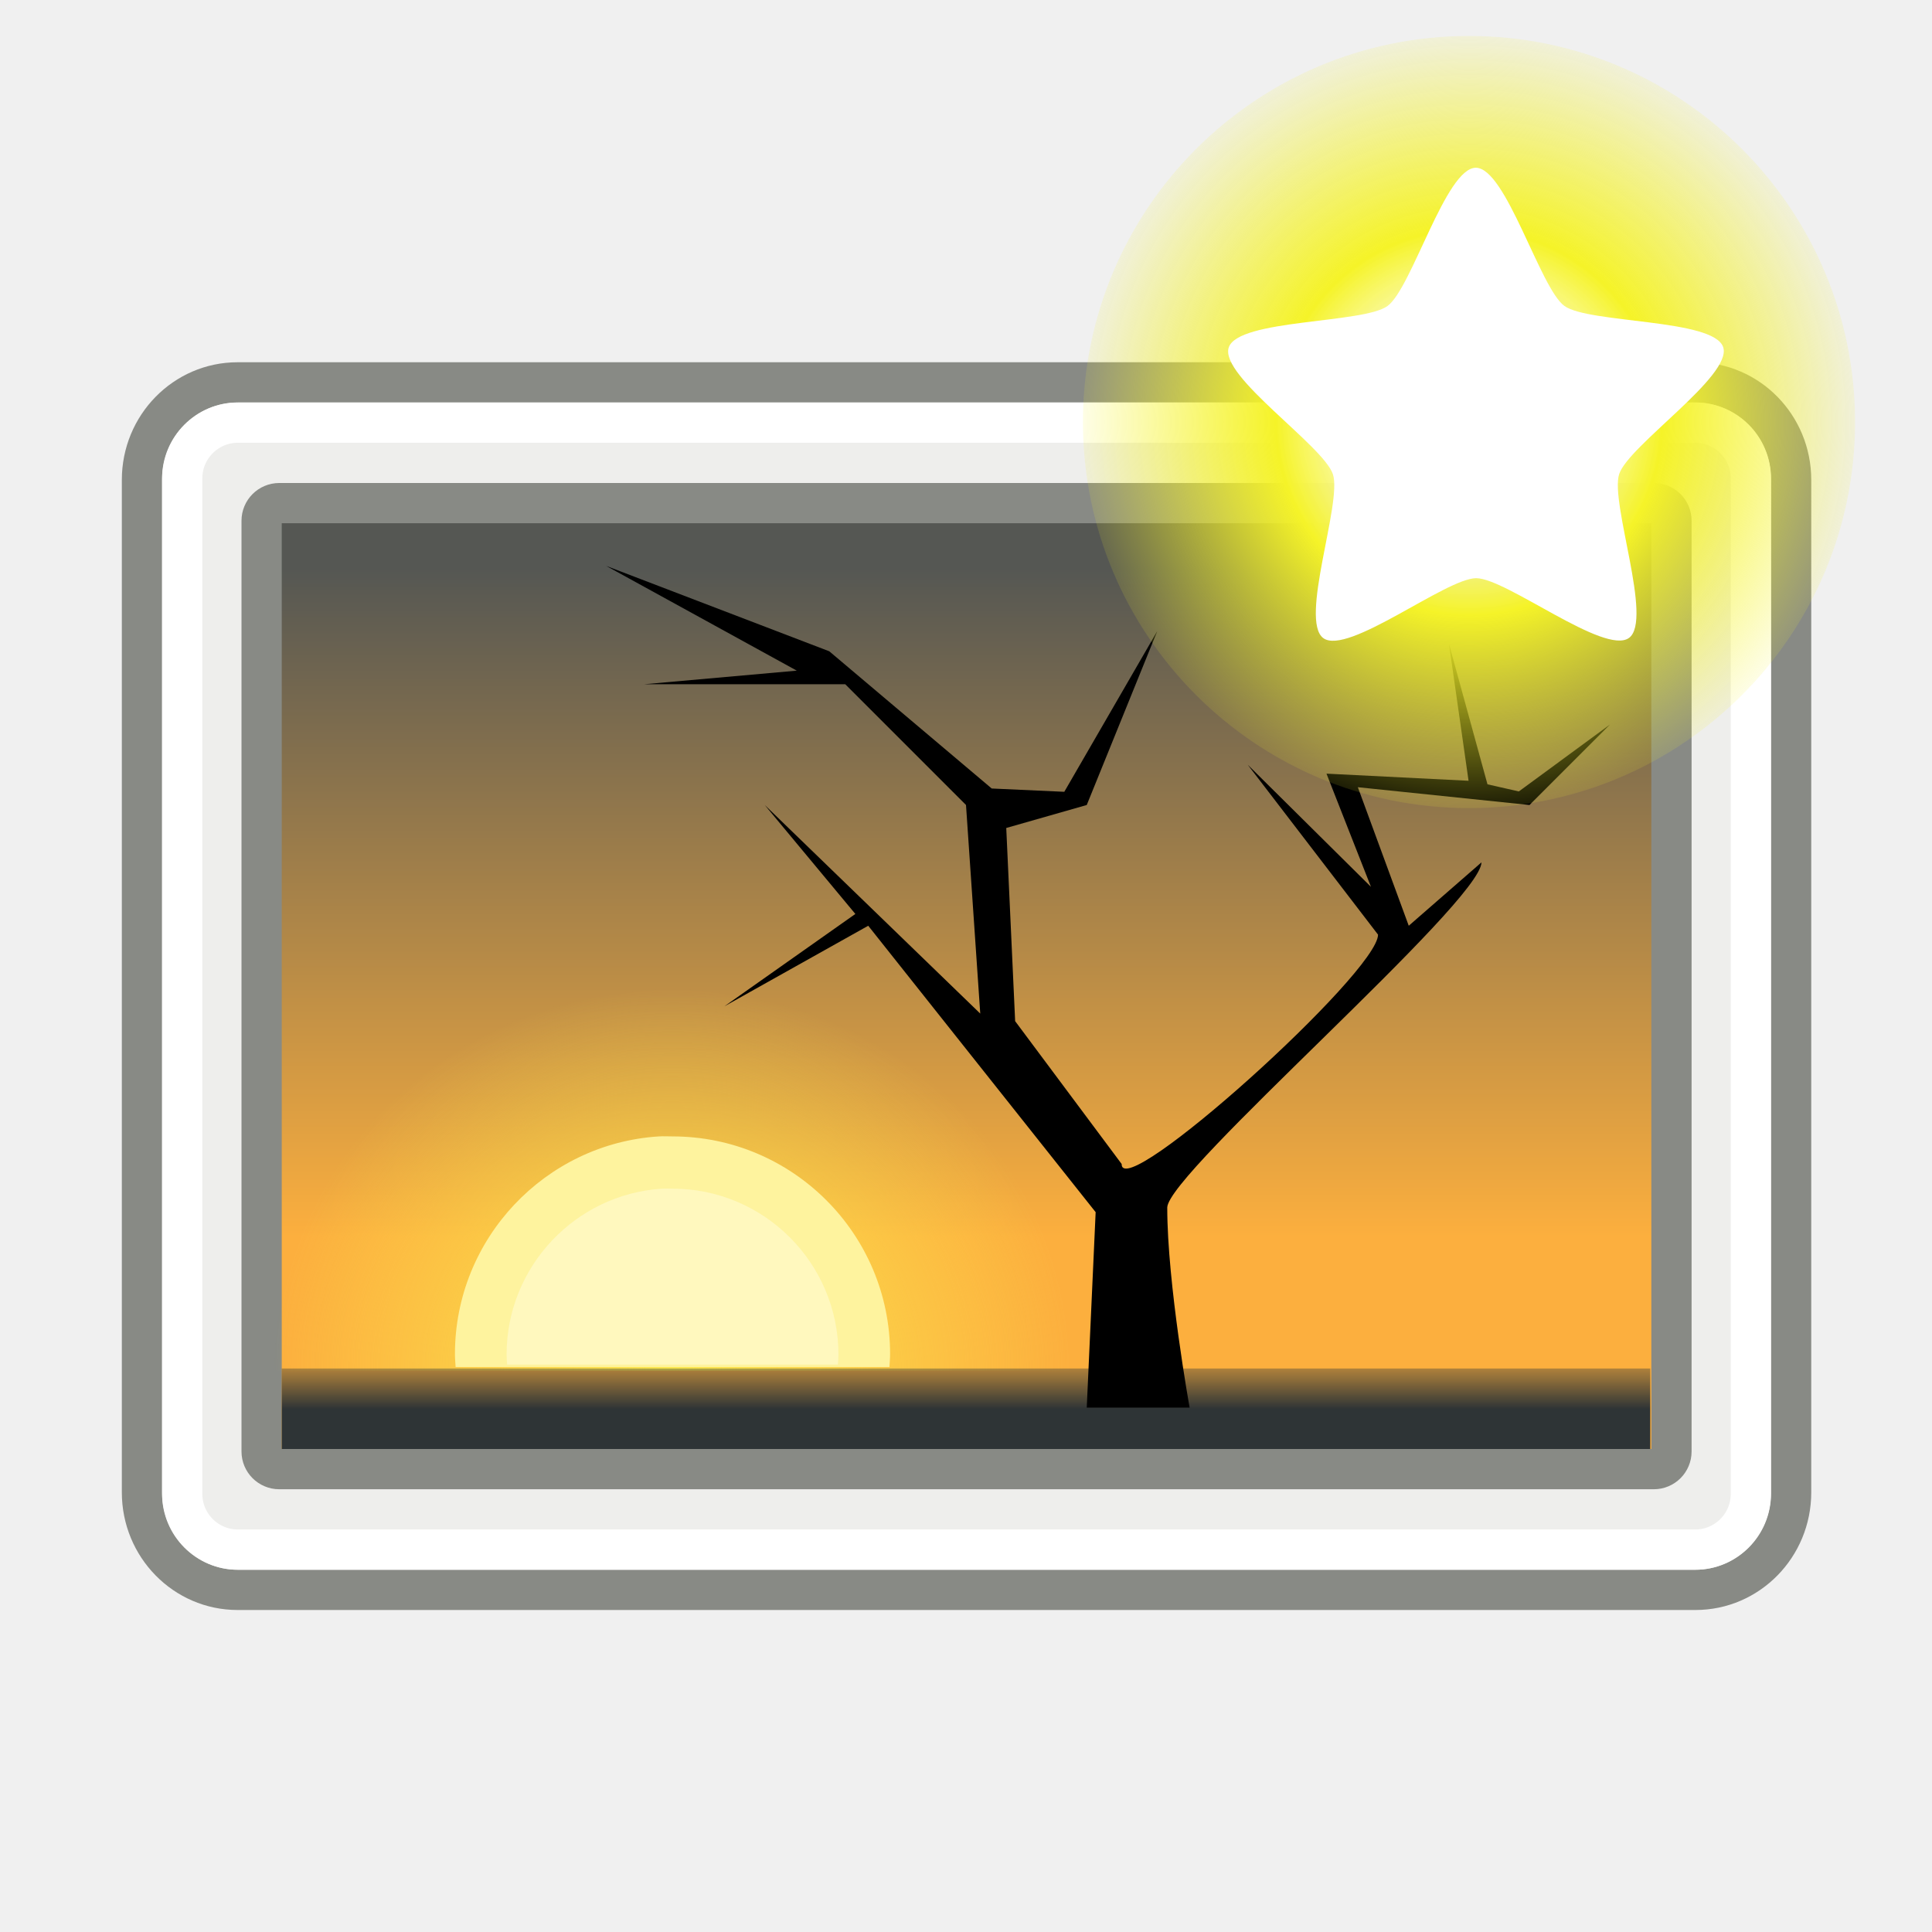
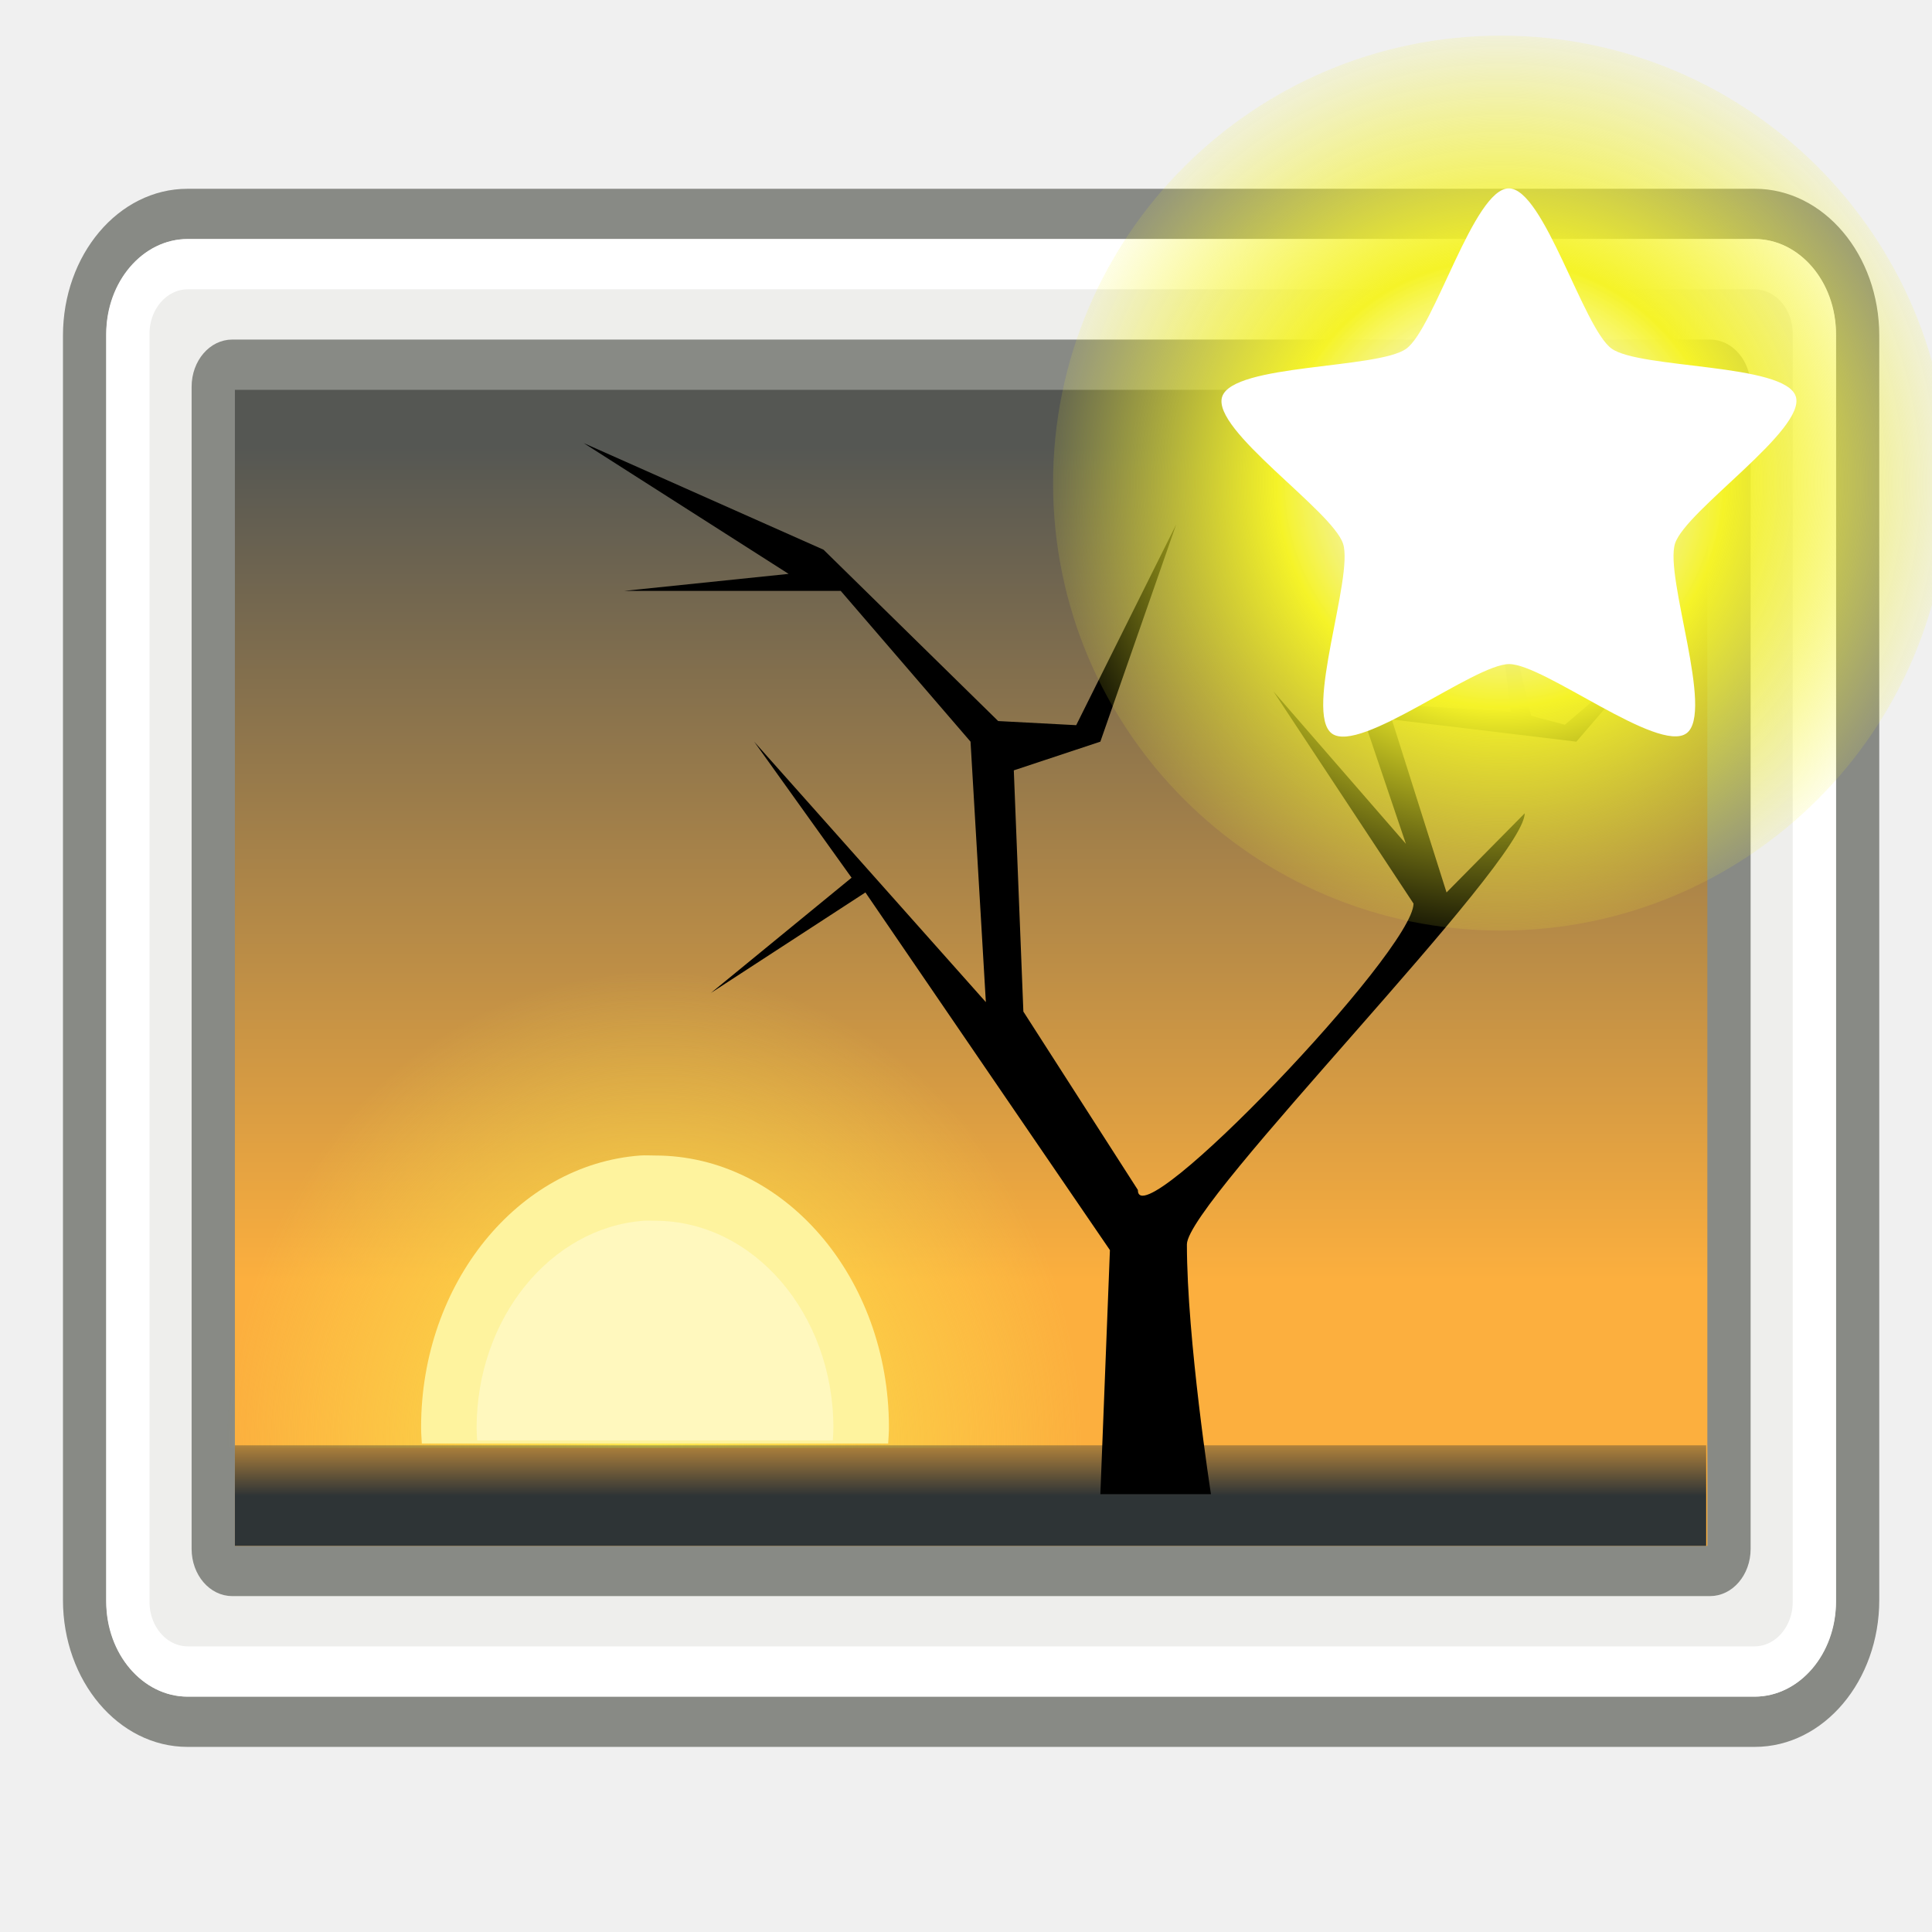
- <svg xmlns="http://www.w3.org/2000/svg" xmlns:xlink="http://www.w3.org/1999/xlink" width="48" height="48" id="svg1306" version="1.0">
-   <defs id="defs1308">
-     <linearGradient id="linearGradient3284">
-       <stop style="stop-color:#ce5c00;stop-opacity:1;" offset="0" id="stop3286" />
-       <stop style="stop-color:#f57900;stop-opacity:1" offset="1" id="stop3288" />
+ <svg xmlns="http://www.w3.org/2000/svg" xmlns:xlink="http://www.w3.org/1999/xlink" id="svg1" viewBox="0 0 60 60" version="1.0" y="0" x="0">
+   <defs id="defs12">
+     <linearGradient xlink:href="#linearGradient2065" id="linearGradient3308" gradientUnits="userSpaceOnUse" gradientTransform="translate(-14,-5)" x1="-11.986" y1="13.123" x2="-11.986" y2="29.727" />
+     <linearGradient id="linearGradient2065">
+       <stop style="stop-color:#555753" offset="0" id="stop2067" />
+       <stop style="stop-color:#fcaf3e" offset="1" id="stop2069" />
    </linearGradient>
-     <linearGradient id="linearGradient3276">
-       <stop style="stop-color:white;stop-opacity:1;" offset="0" id="stop3278" />
-       <stop style="stop-color:white;stop-opacity:0;" offset="1" id="stop3280" />
+     <radialGradient xlink:href="#linearGradient4928" id="radialGradient3305" gradientUnits="userSpaceOnUse" gradientTransform="matrix(1,-1.487184e-8,1.425535e-8,0.958546,-27.2842,-3.424027)" cx="-6.007" cy="32.837" fx="-6.007" fy="32.837" r="9.906" />
+     <linearGradient id="linearGradient4928">
+       <stop id="stop4930" offset="0" style="stop-color:#fce94f;stop-opacity:1;" />
+       <stop id="stop4932" offset="1" style="stop-color:#fce94f;stop-opacity:0;" />
    </linearGradient>
-     <linearGradient id="linearGradient3269">
-       <stop id="stop3271" offset="0" style="stop-color:#fecb81;stop-opacity:1" />
-       <stop id="stop3273" offset="1" style="stop-color:#fcaf3e;stop-opacity:1" />
-     </linearGradient>
-     <linearGradient id="linearGradient3188">
-       <stop style="stop-color:black;stop-opacity:1;" offset="0" id="stop3190" />
-       <stop style="stop-color:black;stop-opacity:0;" offset="1" id="stop3192" />
-     </linearGradient>
+     <linearGradient xlink:href="#linearGradient4616" id="linearGradient3302" gradientUnits="userSpaceOnUse" gradientTransform="translate(-50,-5)" x1="25.355" y1="34.007" x2="25.355" y2="32.409" />
    <linearGradient id="linearGradient4616">
      <stop style="stop-color:#2e3436;stop-opacity:1;" offset="0" id="stop4618" />
      <stop style="stop-color:#2e3436;stop-opacity:0;" offset="1" id="stop4620" />
    </linearGradient>
-     <linearGradient id="linearGradient4928">
-       <stop id="stop4930" offset="0" style="stop-color:#fce94f;stop-opacity:1;" />
-       <stop id="stop4932" offset="1" style="stop-color:#fce94f;stop-opacity:0;" />
+     <radialGradient xlink:href="#linearGradient2378" id="radialGradient3722" gradientUnits="userSpaceOnUse" cx="38.659" cy="9.341" fx="38.659" fy="9.341" r="8.342" />
+     <linearGradient id="linearGradient2378">
+       <stop id="stop2380" offset="0" style="stop-color:#ffffff;stop-opacity:1;" />
+       <stop style="stop-color:#fefede;stop-opacity:0.918;" offset="0.25" id="stop4146" />
+       <stop style="stop-color:#f5f328;stop-opacity:1;" offset="0.5" id="stop2386" />
+       <stop id="stop2382" offset="1" style="stop-color:#f5f32d;stop-opacity:0.122;" />
    </linearGradient>
-     <linearGradient id="linearGradient2065">
-       <stop style="stop-color:#555753" offset="0" id="stop2067" />
-       <stop style="stop-color:#fcaf3e" offset="1" id="stop2069" />
-     </linearGradient>
-     <radialGradient xlink:href="#linearGradient3188" id="radialGradient2268" gradientUnits="userSpaceOnUse" gradientTransform="matrix(1,0,0,0.194656,0,34.62977)" cx="23.812" cy="43" fx="23.812" fy="43" r="16.375" />
-     <linearGradient xlink:href="#linearGradient4616" id="linearGradient3302" gradientUnits="userSpaceOnUse" gradientTransform="translate(-50,-5)" x1="25.355" y1="34.007" x2="25.355" y2="32.409" />
-     <radialGradient xlink:href="#linearGradient4928" id="radialGradient3305" gradientUnits="userSpaceOnUse" gradientTransform="matrix(1,-1.487184e-8,1.425535e-8,0.958546,-27.2842,-3.424027)" cx="-6.007" cy="32.837" fx="-6.007" fy="32.837" r="9.906" />
-     <linearGradient xlink:href="#linearGradient2065" id="linearGradient3308" gradientUnits="userSpaceOnUse" gradientTransform="translate(-14,-5)" x1="-11.986" y1="13.123" x2="-11.986" y2="29.727" />
-     <linearGradient xlink:href="#linearGradient3269" id="linearGradient3328" gradientUnits="userSpaceOnUse" x1="22.75" y1="40.001" x2="22.75" y2="37.41" />
-     <linearGradient xlink:href="#linearGradient3284" id="linearGradient3330" gradientUnits="userSpaceOnUse" x1="17.25" y1="41.147" x2="17.25" y2="36.103" />
-     <linearGradient xlink:href="#linearGradient3276" id="linearGradient3335" gradientUnits="userSpaceOnUse" x1="18.875" y1="35.183" x2="18.875" y2="43.979" />
-     <radialGradient r="8.342" fy="9.341" fx="38.659" cy="9.341" cx="38.659" gradientUnits="userSpaceOnUse" id="radialGradient4051" xlink:href="#linearGradient2378" />
-     <radialGradient r="8.342" fy="9.341" fx="38.659" cy="9.341" cx="38.659" gradientUnits="userSpaceOnUse" id="radialGradient4028" xlink:href="#linearGradient2378" />
-     <linearGradient y2="9.688" x2="-24.75" y1="11.566" x1="-26.754" gradientUnits="userSpaceOnUse" id="linearGradient4026" xlink:href="#linearGradient3656" />
-     <linearGradient y2="14.07" x2="-28.789" y1="11.053" x1="-18.589" gradientTransform="matrix(0.9223058,0,0,0.9185751,-92.44737,1.3257)" gradientUnits="userSpaceOnUse" id="linearGradient4024" xlink:href="#linearGradient3520" />
-     <radialGradient r="7.042" fy="10.108" fx="-26.305" cy="10.108" cx="-26.305" gradientTransform="matrix(0.4073362,-0.2798276,0.7510293,1.093249,-115.1848,-8.43787)" gradientUnits="userSpaceOnUse" id="radialGradient4022" xlink:href="#linearGradient3671" />
-     <radialGradient r="17" fy="5.3" fx="4" cy="5.3" cx="4" gradientTransform="matrix(1.886026,0,0,1.176471,-3.544103,-4.235294)" gradientUnits="userSpaceOnUse" id="radialGradient4020" xlink:href="#linearGradient3741" />
-     <linearGradient y2="-22.502" x2="-62.75" y1="49.021" x1="-47.5" gradientTransform="translate(-90,0)" gradientUnits="userSpaceOnUse" id="linearGradient4018" xlink:href="#linearGradient3613" />
-     <radialGradient r="18" fy="35.357" fx="-30.25" cy="35.357" cx="-30.25" gradientTransform="matrix(3.995749,0,0,1.935037,0.62141,-31.16742)" gradientUnits="userSpaceOnUse" id="radialGradient4016" xlink:href="#linearGradient3683" />
-     <linearGradient y2="39.999" x2="25.058" y1="47.028" x1="25.058" gradientUnits="userSpaceOnUse" id="linearGradient4014" xlink:href="#linearGradient3702" />
-     <radialGradient r="2.5" fy="43.5" fx="4.993" cy="43.5" cx="4.993" gradientTransform="matrix(2.003784,0,0,1.4,-20.01187,-104.4)" gradientUnits="userSpaceOnUse" id="radialGradient4012" xlink:href="#linearGradient3688" />
-     <radialGradient r="2.5" fy="43.5" fx="4.993" cy="43.5" cx="4.993" gradientTransform="matrix(2.003784,0,0,1.4,27.98813,-17.4)" gradientUnits="userSpaceOnUse" id="radialGradient4010" xlink:href="#linearGradient3688" />
-     <linearGradient y2="39.999" x2="25.058" y1="47.028" x1="25.058" gradientUnits="userSpaceOnUse" id="linearGradient4008" xlink:href="#linearGradient3702" />
-     <radialGradient r="2.5" fy="43.5" fx="4.993" cy="43.5" cx="4.993" gradientTransform="matrix(2.003784,0,0,1.4,-20.01187,-104.4)" gradientUnits="userSpaceOnUse" id="radialGradient4006" xlink:href="#linearGradient3688" />
-     <radialGradient r="2.5" fy="43.5" fx="4.993" cy="43.5" cx="4.993" gradientTransform="matrix(2.003784,0,0,1.4,27.98813,-17.4)" gradientUnits="userSpaceOnUse" id="radialGradient4004" xlink:href="#linearGradient3688" />
-     <linearGradient id="linearGradient3656">
-       <stop style="stop-color:#ffffff;stop-opacity:1;" offset="0" id="stop3658" />
-       <stop style="stop-color:#ffffff;stop-opacity:0;" offset="1" id="stop3660" />
-     </linearGradient>
-     <linearGradient xlink:href="#linearGradient3656" id="linearGradient4253" gradientUnits="userSpaceOnUse" x1="-26.754" y1="11.566" x2="-24.75" y2="9.688" />
-     <linearGradient id="linearGradient3520">
-       <stop style="stop-color:#000000;stop-opacity:0.413" offset="0" id="stop3522" />
-       <stop style="stop-color:#000000;stop-opacity:0;" offset="1" id="stop3524" />
-     </linearGradient>
-     <linearGradient xlink:href="#linearGradient3520" id="linearGradient4273" gradientUnits="userSpaceOnUse" gradientTransform="matrix(0.9223058,0,0,0.9185751,-92.44737,1.3257)" x1="-18.589" y1="11.053" x2="-28.789" y2="14.07" />
-     <linearGradient id="linearGradient3671">
-       <stop style="stop-color:#ffffff;stop-opacity:1;" offset="0" id="stop3673" />
-       <stop id="stop3691" offset="0.475" style="stop-color:#ffffff;stop-opacity:1;" />
-       <stop style="stop-color:#ffffff;stop-opacity:0;" offset="1" id="stop3675" />
-     </linearGradient>
-     <radialGradient xlink:href="#linearGradient3671" id="radialGradient4276" gradientUnits="userSpaceOnUse" gradientTransform="matrix(0.4073362,-0.2798276,0.7510293,1.093249,-115.1848,-8.43787)" cx="-26.305" cy="10.108" fx="-26.305" fy="10.108" r="7.042" />
-     <linearGradient id="linearGradient3741">
-       <stop style="stop-color:#ffffff;stop-opacity:1;" offset="0" id="stop3743" />
-       <stop style="stop-color:#ffffff;stop-opacity:0;" offset="1" id="stop3745" />
-     </linearGradient>
-     <radialGradient xlink:href="#linearGradient3741" id="radialGradient4247" gradientUnits="userSpaceOnUse" gradientTransform="matrix(1.886026,0,0,1.176471,-3.544103,-4.235294)" cx="4" cy="5.3" fx="4" fy="5.3" r="17" />
-     <linearGradient id="linearGradient3613">
-       <stop style="stop-color:#888a85;stop-opacity:1" offset="0" id="stop3615" />
-       <stop style="stop-color:#babdb6;stop-opacity:1" offset="1" id="stop3617" />
-     </linearGradient>
-     <linearGradient xlink:href="#linearGradient3613" id="linearGradient4282" gradientUnits="userSpaceOnUse" gradientTransform="translate(-90,0)" x1="-47.5" y1="49.021" x2="-62.75" y2="-22.502" />
-     <linearGradient id="linearGradient3683">
-       <stop id="stop3685" offset="0" style="stop-color:#f6f6f5;stop-opacity:1;" />
-       <stop id="stop3689" offset="1" style="stop-color:#d3d7cf;stop-opacity:1" />
-     </linearGradient>
-     <radialGradient xlink:href="#linearGradient3683" id="radialGradient4280" gradientUnits="userSpaceOnUse" gradientTransform="matrix(3.995749,0,0,1.935037,0.62141,-31.16742)" cx="-30.25" cy="35.357" fx="-30.25" fy="35.357" r="18" />
-     <linearGradient xlink:href="#linearGradient3702" id="linearGradient4241" gradientUnits="userSpaceOnUse" x1="25.058" y1="47.028" x2="25.058" y2="39.999" />
-     <radialGradient xlink:href="#linearGradient3688" id="radialGradient4239" gradientUnits="userSpaceOnUse" gradientTransform="matrix(2.003784,0,0,1.4,-20.01187,-104.4)" cx="4.993" cy="43.5" fx="4.993" fy="43.5" r="2.5" />
-     <radialGradient xlink:href="#linearGradient3688" id="radialGradient4237" gradientUnits="userSpaceOnUse" gradientTransform="matrix(2.003784,0,0,1.4,27.98813,-17.4)" cx="4.993" cy="43.5" fx="4.993" fy="43.5" r="2.5" />
-     <linearGradient id="linearGradient3702">
-       <stop id="stop3704" offset="0" style="stop-color:black;stop-opacity:0;" />
-       <stop style="stop-color:black;stop-opacity:1;" offset="0.5" id="stop3710" />
-       <stop id="stop3706" offset="1" style="stop-color:black;stop-opacity:0;" />
-     </linearGradient>
-     <linearGradient xlink:href="#linearGradient3702" id="linearGradient4235" gradientUnits="userSpaceOnUse" x1="25.058" y1="47.028" x2="25.058" y2="39.999" />
-     <radialGradient xlink:href="#linearGradient3688" id="radialGradient4233" gradientUnits="userSpaceOnUse" gradientTransform="matrix(2.003784,0,0,1.4,-20.01187,-104.4)" cx="4.993" cy="43.5" fx="4.993" fy="43.5" r="2.5" />
-     <linearGradient id="linearGradient3688">
-       <stop id="stop3690" offset="0" style="stop-color:black;stop-opacity:1;" />
-       <stop id="stop3692" offset="1" style="stop-color:black;stop-opacity:0;" />
-     </linearGradient>
-     <radialGradient xlink:href="#linearGradient3688" id="radialGradient4231" gradientUnits="userSpaceOnUse" gradientTransform="matrix(2.003784,0,0,1.4,27.98813,-17.4)" cx="4.993" cy="43.5" fx="4.993" fy="43.5" r="2.5" />
-     <linearGradient id="linearGradient2378">
-       <stop style="stop-color:#ffffff;stop-opacity:1;" offset="0" id="stop2380" />
-       <stop id="stop4146" offset="0.25" style="stop-color:#fefede;stop-opacity:0.918;" />
-       <stop id="stop2386" offset="0.5" style="stop-color:#f5f328;stop-opacity:1;" />
-       <stop style="stop-color:#f5f32d;stop-opacity:0.122;" offset="1" id="stop2382" />
-     </linearGradient>
-     <radialGradient xlink:href="#linearGradient2378" id="radialGradient3271" cx="38.659" cy="9.341" fx="38.659" fy="9.341" r="8.342" gradientUnits="userSpaceOnUse" />
-     <linearGradient y2="22.585" x2="24.99" y1="34.005" x1="24.99" gradientUnits="userSpaceOnUse" id="linearGradient3003" xlink:href="#linearGradient4210" />
-     <linearGradient y2="47.388" x2="30.015" y1="19.912" x1="18.707" gradientUnits="userSpaceOnUse" id="linearGradient3000" xlink:href="#linearGradient4222" />
-     <linearGradient y2="16.021" x2="22.072" y1="9.758" x1="21.907" gradientUnits="userSpaceOnUse" id="linearGradient2997" xlink:href="#linearGradient4987" />
-     <linearGradient y2="12.637" x2="34.194" y1="12.637" x1="16.149" gradientTransform="matrix(1,0,0,1.039184,0,-0.04057054)" gradientUnits="userSpaceOnUse" id="linearGradient2995" xlink:href="#linearGradient4182" />
-     <linearGradient y2="16.17" x2="24.119" y1="24.721" x1="25.381" gradientTransform="matrix(1,0,0,0.986355,0,0.316638)" gradientUnits="userSpaceOnUse" id="linearGradient2992" xlink:href="#linearGradient4192" />
-     <linearGradient y2="15.268" x2="47.066" y1="14.662" x1="36.289" gradientUnits="userSpaceOnUse" id="linearGradient2989" xlink:href="#linearGradient4995" />
-     <linearGradient y2="12.334" x2="17.696" y1="13.445" x1="30.062" gradientUnits="userSpaceOnUse" id="linearGradient2978" xlink:href="#linearGradient4979" />
-     <linearGradient id="linearGradient4402">
-       <stop offset="0" style="stop-color:#e80000;stop-opacity:1" id="stop4404" />
-       <stop offset="1" style="stop-color:#490000;stop-opacity:1" id="stop4406" />
-     </linearGradient>
-     <linearGradient id="linearGradient3452">
-       <stop offset="0" style="stop-color:#ffffff;stop-opacity:1" id="stop3454" />
-       <stop offset="1" style="stop-color:#ffffff;stop-opacity:0" id="stop3456" />
-     </linearGradient>
-     <linearGradient id="linearGradient3442">
-       <stop offset="0" style="stop-color:#000000;stop-opacity:1" id="stop3444" />
-       <stop offset="1" style="stop-color:#000000;stop-opacity:0" id="stop3446" />
-     </linearGradient>
-     <linearGradient id="linearGradient3373">
-       <stop offset="0" style="stop-color:#000000;stop-opacity:1" id="stop3375" />
-       <stop offset="1" style="stop-color:#373737;stop-opacity:0" id="stop3377" />
-     </linearGradient>
-     <linearGradient id="linearGradient3346">
-       <stop offset="0" style="stop-color:#737373;stop-opacity:1" id="stop3348" />
-       <stop offset="1" style="stop-color:#000000;stop-opacity:0" id="stop3350" />
-     </linearGradient>
-     <linearGradient id="linearGradient3228">
-       <stop offset="0" style="stop-color:#373737;stop-opacity:1" id="stop3230" />
-       <stop offset="1" style="stop-color:#cfcfcf;stop-opacity:0.678" id="stop3232" />
-     </linearGradient>
-     <linearGradient id="linearGradient3220">
-       <stop offset="0" style="stop-color:#373737;stop-opacity:1" id="stop3222" />
-       <stop offset="1" style="stop-color:#ffffff;stop-opacity:1" id="stop3224" />
-     </linearGradient>
-     <linearGradient id="linearGradient3198">
-       <stop offset="0" style="stop-color:#ffffff;stop-opacity:1" id="stop3200" />
-       <stop offset="1" style="stop-color:#ffffff;stop-opacity:0" id="stop3202" />
-     </linearGradient>
-     <linearGradient id="linearGradient3189">
-       <stop offset="0" style="stop-color:#e40000;stop-opacity:1" id="stop3191" />
-       <stop offset="1" style="stop-color:#490000;stop-opacity:1" id="stop3193" />
-     </linearGradient>
-     <linearGradient id="linearGradient3171">
-       <stop offset="0" style="stop-color:#fd0000;stop-opacity:1" id="stop3173" />
-       <stop offset="1" style="stop-color:#6a0000;stop-opacity:1" id="stop3175" />
-     </linearGradient>
-     <filter height="1.336" y="-0.168" width="1.134" x="-0.067" id="filter3391">
-       <feGaussianBlur id="feGaussianBlur3393" stdDeviation="0.14" />
-     </filter>
-     <filter height="1.28" y="-0.14" width="1.158" x="-0.079" id="filter3436">
-       <feGaussianBlur id="feGaussianBlur3438" stdDeviation="0.319" />
-     </filter>
-     <linearGradient id="linearGradient4333">
-       <stop offset="0" style="stop-color:#000000;stop-opacity:1" id="stop4335" />
-       <stop offset="1" style="stop-color:#000000;stop-opacity:0" id="stop4337" />
-     </linearGradient>
-     <radialGradient gradientTransform="matrix(1,0,0,0.226496,0,25.67067)" gradientUnits="userSpaceOnUse" xlink:href="#linearGradient4333" id="radialGradient9973" fy="33.188" fx="37.375" r="14.625" cy="33.188" cx="37.375" />
-     <radialGradient gradientTransform="matrix(1,0,0,0.4950025,0,5.554972)" gradientUnits="userSpaceOnUse" xlink:href="#linearGradient3171" id="radialGradient9985" fy="13.192" fx="25.017" r="9.751" cy="13.192" cx="25.017" />
-     <linearGradient gradientUnits="userSpaceOnUse" xlink:href="#linearGradient4402" id="linearGradient9987" y2="7.135" x2="22.036" y1="15.984" x1="27.217" />
-     <linearGradient gradientTransform="translate(-8,15.96763)" gradientUnits="userSpaceOnUse" xlink:href="#linearGradient3373" id="linearGradient9995" y2="25.5" x2="20.5" y1="27.5" x1="16" />
-     <linearGradient gradientTransform="translate(-8,15.96763)" gradientUnits="userSpaceOnUse" xlink:href="#linearGradient3442" id="linearGradient9997" y2="27" x2="21.5" y1="27" x1="16" />
-     <radialGradient gradientTransform="matrix(1.034219,0,0,0.1874519,-0.560189,9.693011)" gradientUnits="userSpaceOnUse" xlink:href="#linearGradient3452" id="radialGradient10003" fy="14.19" fx="18" r="5.505" cy="14.19" cx="18" />
-     <linearGradient gradientTransform="matrix(1.034219,0,0,1.019566,-7.936602,-8.587691)" gradientUnits="userSpaceOnUse" xlink:href="#linearGradient3198" id="linearGradient10007" y2="18.312" x2="23" y1="18.312" x1="17.605" />
-     <radialGradient gradientTransform="matrix(0.9811466,-0.3224151,0.1189352,0.3517503,-10.56919,16.75251)" gradientUnits="userSpaceOnUse" xlink:href="#linearGradient3189" id="radialGradient10014" fy="26.577" fx="26.625" r="12.5" cy="26.577" cx="26.625" />
-     <linearGradient gradientTransform="matrix(1.034219,0,0,1.019566,-8.821263,-7.908621)" gradientUnits="userSpaceOnUse" xlink:href="#linearGradient3220" id="linearGradient10017" y2="27" x2="19" y1="33" x1="29" />
-     <radialGradient gradientTransform="matrix(1.591106,-0.078428,0.09931994,1.958258,-26.38169,-25.56656)" gradientUnits="userSpaceOnUse" xlink:href="#linearGradient3346" id="radialGradient10023" fy="22.614" fx="27.5" r="6.5" cy="22.614" cx="27.5" />
-     <linearGradient gradientUnits="userSpaceOnUse" xlink:href="#linearGradient3228" id="linearGradient10028" y2="9.277" x2="21.44" y1="14.243" x1="27.681" />
-     <linearGradient gradientUnits="userSpaceOnUse" xlink:href="#linearGradient3198" id="linearGradient10030" y2="5.035" x2="17.799" y1="12.038" x1="25.269" />
-     <linearGradient gradientTransform="matrix(1.029304,0,0,1.028548,-8.668503,-7.856852)" gradientUnits="userSpaceOnUse" xlink:href="#linearGradient3198" id="linearGradient10034" y2="19" x2="22" y1="25.27" x1="30.376" />
-     <radialGradient gradientTransform="matrix(0.74942,0,0,0.394055,6.226925,10.09253)" gradientUnits="userSpaceOnUse" xlink:href="#linearGradient2869" id="radialGradient2908" fy="9.811" fx="21.579" r="9.586" cy="9.811" cx="21.579" />
-     <radialGradient gradientTransform="matrix(1.353283,0,0,0.635968,-8.45889,3.41347)" gradientUnits="userSpaceOnUse" xlink:href="#linearGradient2884" id="radialGradient2906" fy="20.8" fx="23.944" r="6.429" cy="20.8" cx="23.944" />
-     <radialGradient gradientTransform="matrix(0.74942,0,0,0.394055,6.226925,10.09253)" gradientUnits="userSpaceOnUse" xlink:href="#linearGradient2869" id="radialGradient2898" fy="9.026" fx="21.579" r="9.586" cy="9.026" cx="21.579" />
-     <radialGradient gradientTransform="matrix(1.353283,0,0,0.635968,-8.45889,3.41347)" gradientUnits="userSpaceOnUse" xlink:href="#linearGradient2884" id="radialGradient2896" fy="20.8" fx="23.944" r="6.429" cy="20.8" cx="23.944" />
-     <linearGradient gradientUnits="userSpaceOnUse" xlink:href="#linearGradient4210" id="linearGradient2288" y2="22.585" x2="24.99" y1="34.005" x1="24.99" />
-     <linearGradient gradientUnits="userSpaceOnUse" xlink:href="#linearGradient4222" id="linearGradient2285" y2="47.388" x2="30.015" y1="19.912" x1="18.707" />
-     <linearGradient gradientUnits="userSpaceOnUse" xlink:href="#linearGradient4987" id="linearGradient2282" y2="16.021" x2="22.072" y1="9.758" x1="21.907" />
-     <linearGradient gradientTransform="matrix(1,0,0,1.039184,0,-0.04057054)" gradientUnits="userSpaceOnUse" xlink:href="#linearGradient4182" id="linearGradient2280" y2="12.637" x2="34.194" y1="12.637" x1="16.149" />
-     <linearGradient gradientTransform="matrix(1,0,0,0.986355,0,0.316638)" gradientUnits="userSpaceOnUse" xlink:href="#linearGradient4192" id="linearGradient2277" y2="16.17" x2="24.119" y1="24.721" x1="25.381" />
-     <linearGradient gradientUnits="userSpaceOnUse" xlink:href="#linearGradient4995" id="linearGradient2274" y2="15.268" x2="47.066" y1="14.662" x1="36.289" />
-     <linearGradient gradientUnits="userSpaceOnUse" xlink:href="#linearGradient4979" id="linearGradient2269" y2="12.334" x2="17.696" y1="13.445" x1="30.062" />
-     <linearGradient id="linearGradient4182">
-       <stop offset="0" style="stop-color:#a36d18;stop-opacity:1" id="stop4184" />
-       <stop offset="1" style="stop-color:#d79020;stop-opacity:1" id="stop4186" />
-     </linearGradient>
-     <linearGradient id="linearGradient4192">
-       <stop offset="0" style="stop-color:#e9b96e;stop-opacity:1" id="stop4194" />
-       <stop offset="1" style="stop-color:#f1d19e;stop-opacity:1" id="stop4196" />
-     </linearGradient>
-     <linearGradient id="linearGradient4210">
-       <stop offset="0" style="stop-color:#eaba6f;stop-opacity:1" id="stop4212" />
-       <stop offset="1" style="stop-color:#b97a1b;stop-opacity:1" id="stop4214" />
-     </linearGradient>
-     <linearGradient id="linearGradient4222">
-       <stop offset="0" style="stop-color:#ffffff;stop-opacity:1" id="stop4224" />
-       <stop offset="1" style="stop-color:#ffffff;stop-opacity:0.686" id="stop4226" />
-     </linearGradient>
-     <linearGradient id="linearGradient4979">
-       <stop offset="0" style="stop-color:#fbf0e0;stop-opacity:1" id="stop4981" />
-       <stop offset="1" style="stop-color:#f0ce99;stop-opacity:1" id="stop4983" />
-     </linearGradient>
-     <linearGradient id="linearGradient4987">
-       <stop offset="0" style="stop-color:#a0670c;stop-opacity:1" id="stop4989" />
-       <stop offset="1" style="stop-color:#a0670c;stop-opacity:0" id="stop4991" />
-     </linearGradient>
-     <linearGradient id="linearGradient4995">
-       <stop offset="0" style="stop-color:#de9523;stop-opacity:1" id="stop4997" />
-       <stop offset="1" style="stop-color:#a36d18;stop-opacity:1" id="stop4999" />
-     </linearGradient>
-     <linearGradient id="linearGradient2869">
-       <stop offset="0" style="stop-color:#ffffff;stop-opacity:1" id="stop2871" />
-       <stop offset="1" style="stop-color:#cccccc;stop-opacity:1" id="stop2873" />
-     </linearGradient>
-     <linearGradient id="linearGradient2884">
-       <stop offset="0" style="stop-color:#000000;stop-opacity:1" id="stop2886" />
-       <stop offset="1" style="stop-color:#000000;stop-opacity:0" id="stop2888" />
-     </linearGradient>
-     <linearGradient gradientTransform="matrix(2.774389,0,0,1.969706,-1892.179,-872.8854)" gradientUnits="userSpaceOnUse" xlink:href="#linearGradient5048" id="linearGradient6715" y2="609.505" x2="302.857" y1="366.648" x1="302.857" />
-     <linearGradient id="linearGradient5048">
-       <stop offset="0" style="stop-color:#000000;stop-opacity:0" id="stop5050" />
-       <stop offset="0.5" style="stop-color:#000000;stop-opacity:1" id="stop5056" />
-       <stop offset="1" style="stop-color:#000000;stop-opacity:0" id="stop5052" />
-     </linearGradient>
-     <radialGradient gradientTransform="matrix(2.774389,0,0,1.969706,-1891.633,-872.8854)" gradientUnits="userSpaceOnUse" xlink:href="#linearGradient5060" id="radialGradient6717" fy="486.648" fx="605.714" r="117.143" cy="486.648" cx="605.714" />
-     <linearGradient id="linearGradient5060">
-       <stop offset="0" style="stop-color:#000000;stop-opacity:1" id="stop5062" />
-       <stop offset="1" style="stop-color:#000000;stop-opacity:0" id="stop5064" />
-     </linearGradient>
-     <radialGradient gradientTransform="matrix(-2.774389,0,0,1.969706,112.7623,-872.8854)" gradientUnits="userSpaceOnUse" xlink:href="#linearGradient5060" id="radialGradient6719" fy="486.648" fx="605.714" r="117.143" cy="486.648" cx="605.714" />
-     <linearGradient xlink:href="#linearGradient4979" id="linearGradient3226" gradientUnits="userSpaceOnUse" x1="30.062" y1="13.445" x2="17.696" y2="12.334" gradientTransform="translate(-155.1394,10.3383)" />
-     <linearGradient xlink:href="#linearGradient4995" id="linearGradient3231" gradientUnits="userSpaceOnUse" x1="36.289" y1="14.662" x2="47.066" y2="15.268" gradientTransform="translate(-155.1394,10.3383)" />
-     <linearGradient xlink:href="#linearGradient4192" id="linearGradient3234" gradientUnits="userSpaceOnUse" gradientTransform="matrix(1,0,0,0.986355,-155.1394,10.65494)" x1="25.381" y1="24.721" x2="24.119" y2="16.17" />
-     <linearGradient xlink:href="#linearGradient4182" id="linearGradient3237" gradientUnits="userSpaceOnUse" gradientTransform="matrix(1,0,0,1.039184,-155.1394,10.29773)" x1="16.149" y1="12.637" x2="34.194" y2="12.637" />
-     <linearGradient xlink:href="#linearGradient4987" id="linearGradient3239" gradientUnits="userSpaceOnUse" x1="21.907" y1="9.758" x2="22.072" y2="16.021" gradientTransform="translate(-155.1394,10.3383)" />
-     <linearGradient xlink:href="#linearGradient4222" id="linearGradient3242" gradientUnits="userSpaceOnUse" x1="18.707" y1="19.912" x2="30.015" y2="47.388" gradientTransform="translate(-155.1394,10.3383)" />
-     <linearGradient xlink:href="#linearGradient4210" id="linearGradient3245" gradientUnits="userSpaceOnUse" x1="24.99" y1="34.005" x2="24.99" y2="22.585" gradientTransform="translate(-155.1394,10.3383)" />
-     <radialGradient xlink:href="#linearGradient2378" id="radialGradient3251" gradientUnits="userSpaceOnUse" cx="38.659" cy="9.341" fx="38.659" fy="9.341" r="8.342" />
  </defs>
-   <g id="layer1">
-     <g id="g3311" transform="translate(50,6)">
-       <rect ry="2.422" rx="2.376" y="3.5" x="-46.473" height="30" width="40.973" id="rect2227" style="fill:#eeeeec;fill-opacity:1;stroke:#888a85;stroke-width:1;stroke-linecap:round;stroke-linejoin:round;stroke-miterlimit:4;stroke-opacity:1;stroke-dasharray:none;stroke-dashoffset:0" />
-       <rect ry="0.438" rx="0.438" y="6.5" x="-43.5" height="24" width="35.027" id="rect2229" style="fill:url(#linearGradient3308);fill-opacity:1;stroke:#888a85;stroke-width:1;stroke-linecap:round;stroke-linejoin:round;stroke-miterlimit:4;stroke-opacity:1;stroke-dasharray:none;stroke-dashoffset:0" />
-       <path id="path2231" d="m -33.916,17.552 c -5.169,0.328 -9.281,4.655 -9.281,9.906 0,0.203 0.019,0.394 0.031,0.594 l 19.75,0 c 0.012,-0.2 0.031,-0.391 0.031,-0.594 0,-5.465 -4.442,-9.906 -9.906,-9.906 -0.213,0 -0.415,-0.013 -0.625,0 z" style="color:#000000;fill:url(#radialGradient3305);fill-opacity:1;fill-rule:evenodd;stroke:none;stroke-width:1;marker:none;visibility:visible;display:inline;overflow:visible" />
-       <rect ry="0" rx="0" y="28" x="-43" height="2" width="34" id="rect2233" style="fill:url(#linearGradient3302);fill-opacity:1;stroke:none" />
-       <path id="path2235" d="m -20.444,28.972 c 0,0 -0.556,-3.083 -0.556,-4.972 0.015,-0.862 7.787,-7.575 7.807,-8.575 L -15,17 -16.265,13.558 -12,14 l 2,-2 -2.265,1.663 -0.779,-0.177 L -14,10 l 0.486,3.398 -3.53,-0.177 1.105,2.812 L -19,13 l 3.237,4.221 c 8.5e-5,0.942 -6.381,6.689 -6.37,5.698 L -24.779,19.37 -25,14.571 -23,14 l 1.752,-4.321 -2.31,3.993 -1.803,-0.082 -4.036,-3.409 -5.542,-2.121 4.735,2.602 L -34,11 l 5,0 3,3 0.354,5.182 L -31,14 -28.749,16.707 -32,19 l 3.571,-2 5.65,7.116 L -23,28.972 l 2.556,0 z" style="fill:#000000;fill-opacity:1;fill-rule:evenodd;stroke:none" />
-       <path style="color:#000000;fill:#fef39e;fill-opacity:1;fill-rule:evenodd;stroke:none;stroke-width:1;marker:none;visibility:visible;display:inline;overflow:visible" d="m -33.632,22.234 c -2.821,0.179 -5.065,2.54 -5.065,5.406 0,0.111 0.01,0.215 0.017,0.324 l 10.777,0 c 0.007,-0.109 0.017,-0.213 0.017,-0.324 0,-2.982 -2.424,-5.406 -5.406,-5.406 -0.116,0 -0.226,-0.007 -0.341,0 z" id="path2237" />
-       <path id="path2239" d="m -33.551,23.532 c -2.151,0.136 -3.863,1.937 -3.863,4.123 0,0.084 0.008,0.164 0.013,0.247 l 8.219,0 c 0.005,-0.083 0.013,-0.163 0.013,-0.247 0,-2.274 -1.849,-4.123 -4.123,-4.123 -0.089,0 -0.173,-0.005 -0.26,0 z" style="color:#000000;fill:#fffbd7;fill-opacity:0.557;fill-rule:evenodd;stroke:none;stroke-width:1;marker:none;visibility:visible;display:inline;overflow:visible" />
-       <rect ry="1.385" rx="1.385" y="4.5" x="-45.473" height="28" width="38.973" id="rect2241" style="fill:none;stroke:#ffffff;stroke-width:1;stroke-linecap:round;stroke-linejoin:round;stroke-miterlimit:4;stroke-opacity:1;stroke-dasharray:none;stroke-dashoffset:0" />
-     </g>
-     <g id="layer6" transform="translate(-215.7496,-18.74645)" />
-     <g style="display:inline" id="layer1-3" transform="translate(-215.7496,-18.74645)" />
-     <g id="g14103" transform="translate(-0.35978,-0.746448)">
-       <path style="fill:url(#radialGradient3251);fill-opacity:1;fill-rule:evenodd;stroke:none" id="path2388" d="m 47.001,9.341 c 0,4.607 -3.735,8.342 -8.342,8.342 -4.607,0 -8.342,-3.735 -8.342,-8.342 0,-4.607 3.735,-8.342 8.342,-8.342 4.607,0 8.342,3.735 8.342,8.342 z" transform="matrix(1.14985,0,0,1.14985,-7.595328,0.490895)" />
-       <path style="color:#000000;fill:#ffffff;fill-opacity:1;fill-rule:evenodd;stroke:none;stroke-width:0.5;marker:none;visibility:visible;display:inline;overflow:visible" id="path1345" d="m 44.52,15.503 c -0.507,0.878 -4.595,-0.161 -5.521,0.252 -0.927,0.413 -2.889,4.146 -3.882,3.935 -0.992,-0.211 -1.267,-4.42 -1.946,-5.173 -0.679,-0.754 -4.836,-1.467 -4.942,-2.476 -0.106,-1.009 3.812,-2.571 4.319,-3.449 0.507,-0.878 -0.099,-5.052 0.828,-5.465 0.927,-0.413 3.623,2.831 4.615,3.042 0.992,0.211 4.774,-1.656 5.453,-0.902 0.679,0.754 -1.573,4.32 -1.467,5.329 0.106,1.009 3.05,4.029 2.543,4.908 z" transform="matrix(0.674116,0.299577,-0.299577,0.674116,15.46413,-7.192469)" />
-     </g>
+   <text xml:space="preserve" style="font-style:normal;font-weight:normal;font-size:30px;line-height:125%;font-family:Sans;letter-spacing:0px;word-spacing:0px;fill:#000000;fill-opacity:1;stroke:none;stroke-width:1px;stroke-linecap:butt;stroke-linejoin:miter;stroke-opacity:1" x="19.29" y="4.865" id="text3343">
+     <tspan id="tspan3345" x="19.29" y="4.865" />
+   </text>
+   <g id="g3311" transform="matrix(1.343888,0,0,1.560912,65.08187,1.180121)">
+     <rect ry="2.422" rx="2.376" y="3.5" x="-46.473" height="30" width="40.973" id="rect2227" style="fill:#eeeeec;fill-opacity:1;stroke:#888a85;stroke-width:1;stroke-linecap:round;stroke-linejoin:round;stroke-miterlimit:4;stroke-dasharray:none;stroke-dashoffset:0;stroke-opacity:1" />
+     <rect ry="0.438" rx="0.438" y="6.5" x="-43.5" height="24" width="35.027" id="rect2229" style="fill:url(#linearGradient3308);fill-opacity:1;stroke:#888a85;stroke-width:1;stroke-linecap:round;stroke-linejoin:round;stroke-miterlimit:4;stroke-dasharray:none;stroke-dashoffset:0;stroke-opacity:1" />
+     <path id="path2231" d="m -33.916,17.552 c -5.169,0.328 -9.281,4.655 -9.281,9.906 0,0.203 0.019,0.394 0.031,0.594 l 19.75,0 c 0.012,-0.2 0.031,-0.391 0.031,-0.594 0,-5.465 -4.442,-9.906 -9.906,-9.906 -0.213,0 -0.415,-0.013 -0.625,0 z" style="color:#000000;display:inline;overflow:visible;visibility:visible;fill:url(#radialGradient3305);fill-opacity:1;fill-rule:evenodd;stroke:none;stroke-width:1;marker:none" />
+     <rect ry="0" rx="0" y="28" x="-43" height="2" width="34" id="rect2233" style="fill:url(#linearGradient3302);fill-opacity:1;stroke:none" />
+     <path id="path2235" d="m -20.444,28.972 c 0,0 -0.556,-3.083 -0.556,-4.972 0.015,-0.862 7.787,-7.575 7.807,-8.575 L -15,17 -16.265,13.558 -12,14 l 2,-2 -2.265,1.663 -0.779,-0.177 L -14,10 l 0.486,3.398 -3.53,-0.177 1.105,2.812 L -19,13 l 3.237,4.221 c 8.5e-5,0.942 -6.381,6.689 -6.37,5.698 L -24.779,19.37 -25,14.571 -23,14 l 1.752,-4.321 -2.31,3.993 -1.803,-0.082 -4.036,-3.409 -5.542,-2.121 4.735,2.602 L -34,11 l 5,0 3,3 0.354,5.182 L -31,14 -28.749,16.707 -32,19 l 3.571,-2 5.65,7.116 L -23,28.972 l 2.556,0 z" style="fill:#000000;fill-opacity:1;fill-rule:evenodd;stroke:none" />
+     <path style="color:#000000;display:inline;overflow:visible;visibility:visible;fill:#fef39e;fill-opacity:1;fill-rule:evenodd;stroke:none;stroke-width:1;marker:none" d="m -33.632,22.234 c -2.821,0.179 -5.065,2.54 -5.065,5.406 0,0.111 0.01,0.215 0.017,0.324 l 10.777,0 c 0.007,-0.109 0.017,-0.213 0.017,-0.324 0,-2.982 -2.424,-5.406 -5.406,-5.406 -0.116,0 -0.226,-0.007 -0.341,0 z" id="path2237" />
+     <path id="path2239" d="m -33.551,23.532 c -2.151,0.136 -3.863,1.937 -3.863,4.123 0,0.084 0.008,0.164 0.013,0.247 l 8.219,0 c 0.005,-0.083 0.013,-0.163 0.013,-0.247 0,-2.274 -1.849,-4.123 -4.123,-4.123 -0.089,0 -0.173,-0.005 -0.26,0 z" style="color:#000000;display:inline;overflow:visible;visibility:visible;fill:#fffbd7;fill-opacity:0.557;fill-rule:evenodd;stroke:none;stroke-width:1;marker:none" />
+     <rect ry="1.385" rx="1.385" y="4.5" x="-45.473" height="28" width="38.973" id="rect2241" style="fill:none;stroke:#ffffff;stroke-width:1;stroke-linecap:round;stroke-linejoin:round;stroke-miterlimit:4;stroke-dasharray:none;stroke-dashoffset:0;stroke-opacity:1" />
+   </g>
+   <g id="g14103" transform="matrix(1.449946,0,0,1.448761,-6.828848,-1.269073)">
+     <circle r="8.342" cy="9.341" cx="38.659" style="fill:url(#radialGradient3722);fill-opacity:1;fill-rule:evenodd;stroke:none" id="path2388" transform="matrix(1.14985,0,0,1.14985,-7.595328,0.490895)" />
+     <path style="color:#000000;display:inline;overflow:visible;visibility:visible;fill:#ffffff;fill-opacity:1;fill-rule:evenodd;stroke:none;stroke-width:0.5;marker:none" id="path1345" d="m 44.52,15.503 c -0.507,0.878 -4.595,-0.161 -5.521,0.252 -0.927,0.413 -2.889,4.146 -3.882,3.935 -0.992,-0.211 -1.267,-4.42 -1.946,-5.173 -0.679,-0.754 -4.836,-1.467 -4.942,-2.476 -0.106,-1.009 3.812,-2.571 4.319,-3.449 0.507,-0.878 -0.099,-5.052 0.828,-5.465 0.927,-0.413 3.623,2.831 4.615,3.042 0.992,0.211 4.774,-1.656 5.453,-0.902 0.679,0.754 -1.573,4.32 -1.467,5.329 0.106,1.009 3.05,4.029 2.543,4.908 z" transform="matrix(0.674116,0.299577,-0.299577,0.674116,15.46413,-7.192469)" />
  </g>
</svg>
